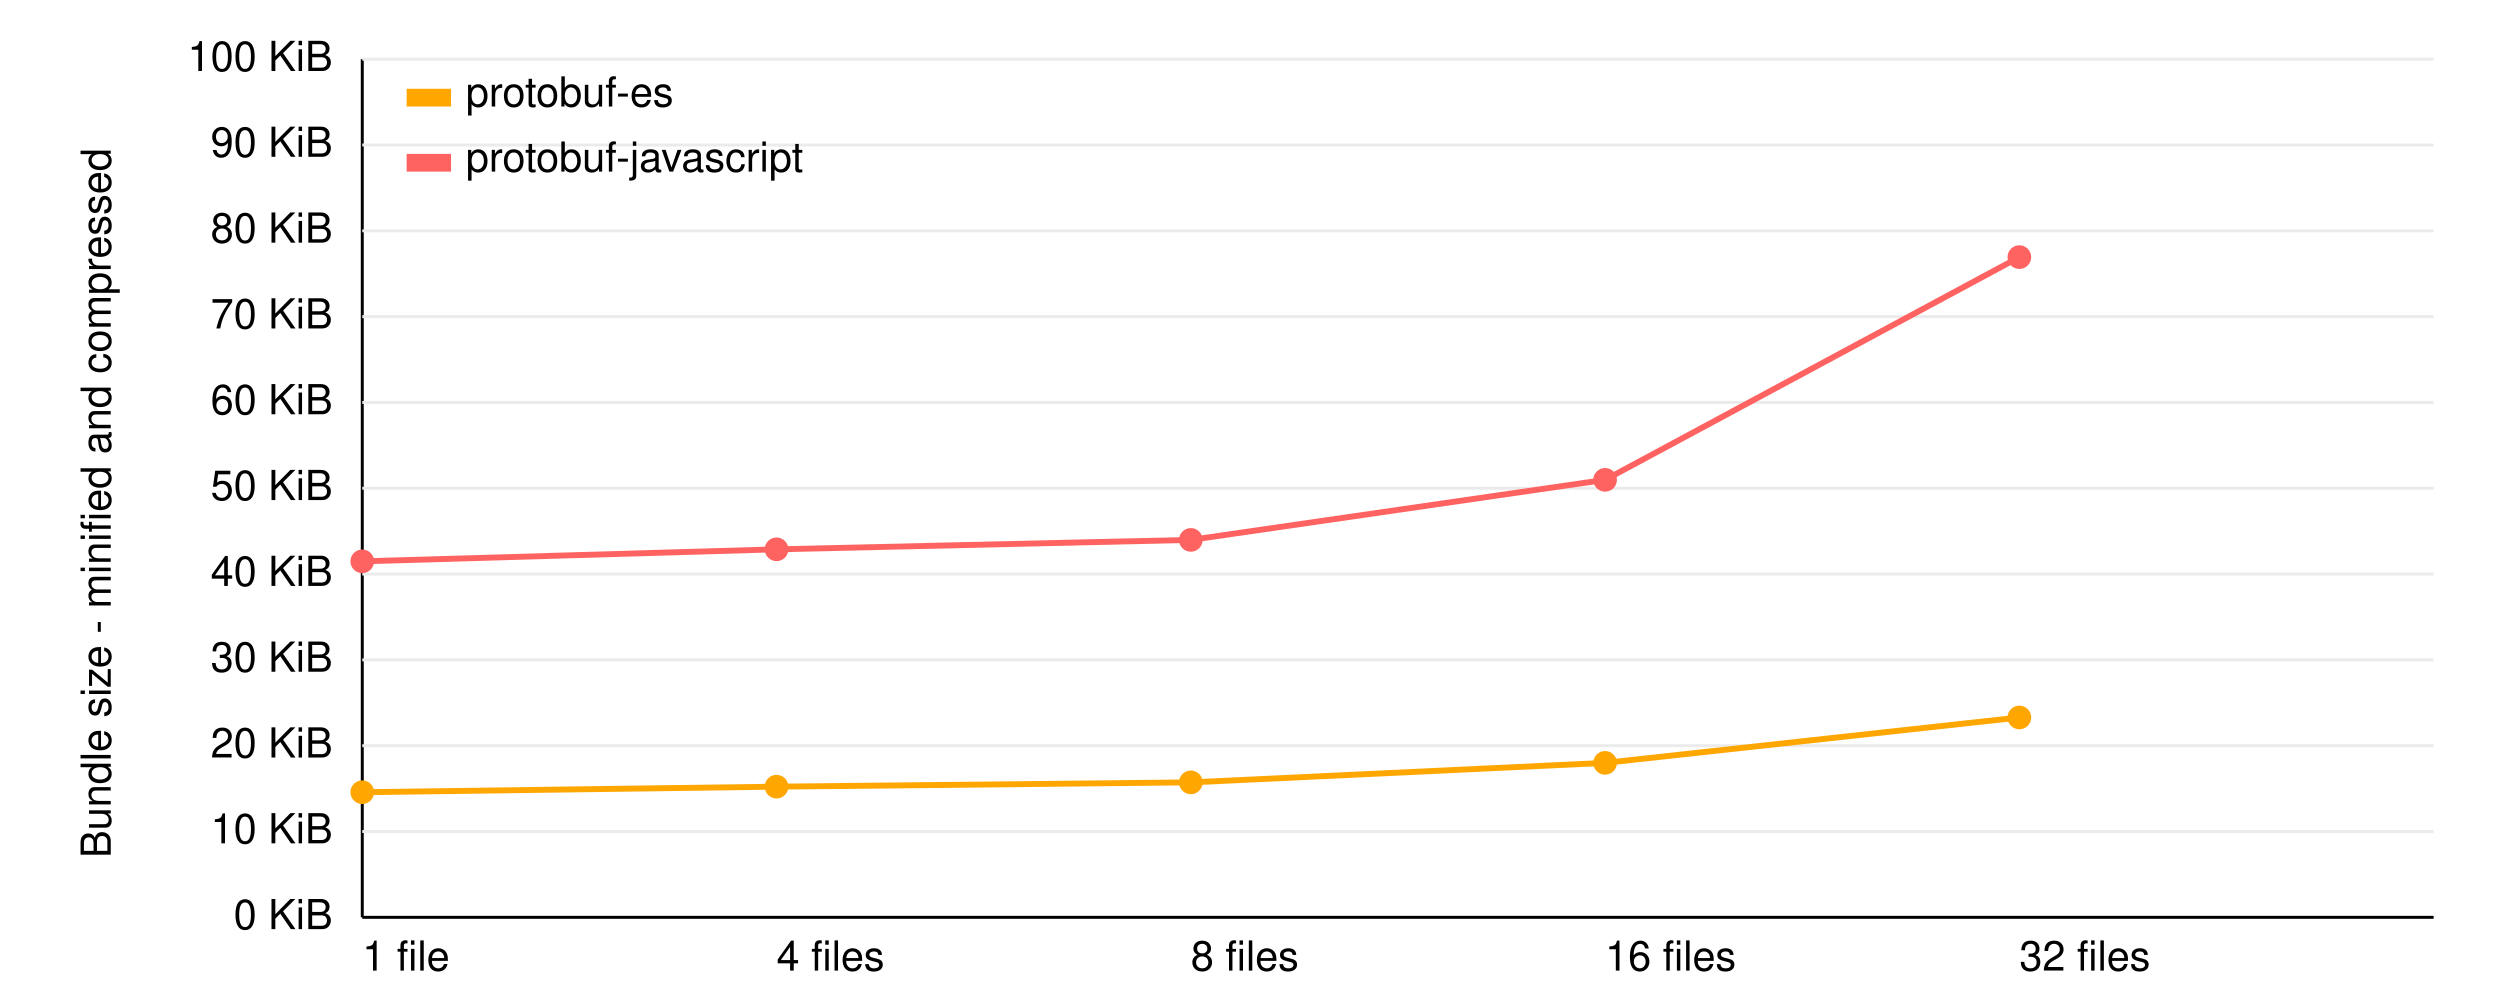
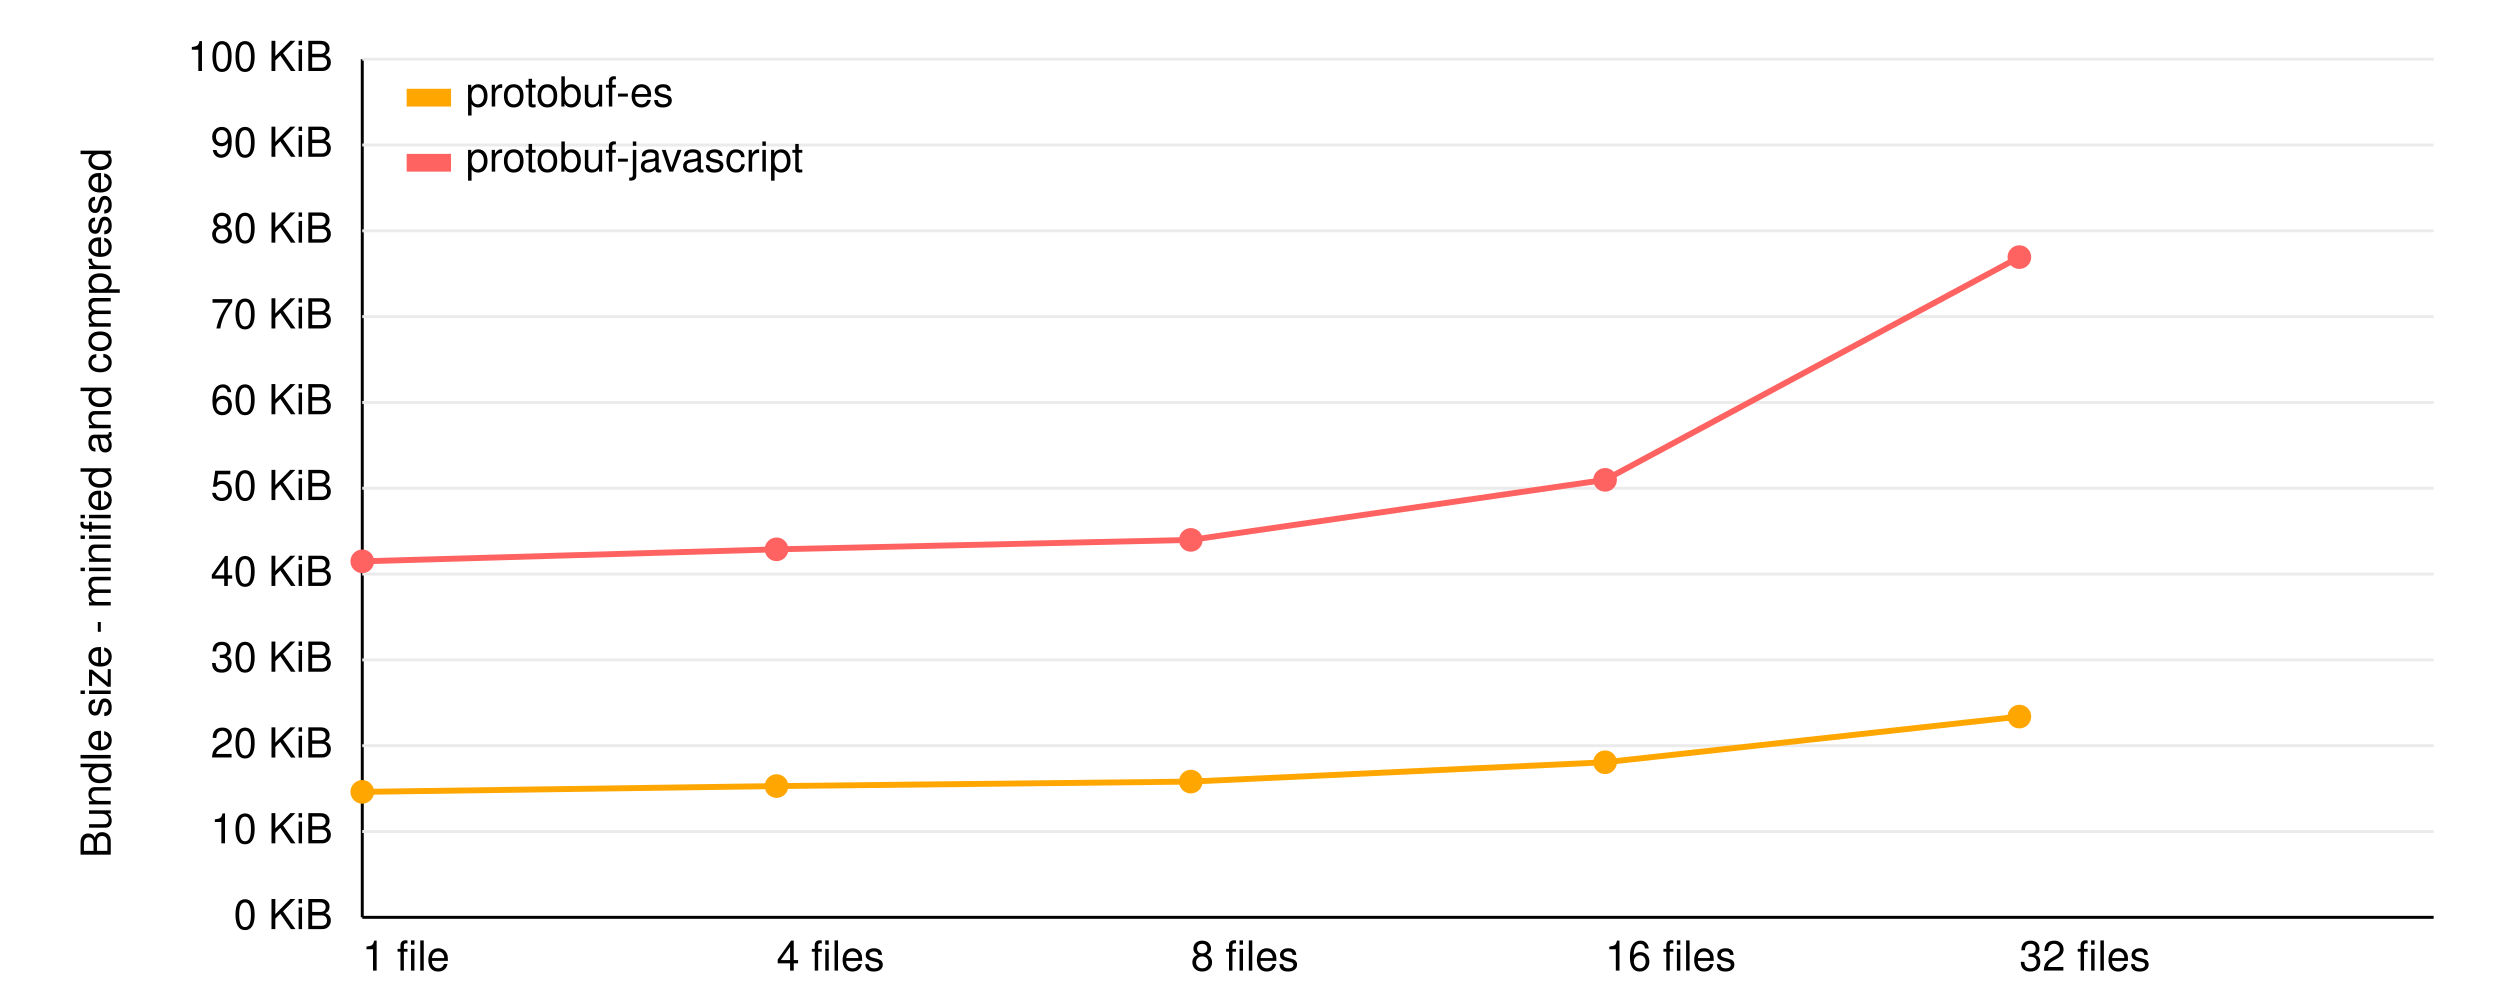
<svg xmlns="http://www.w3.org/2000/svg" version="1.1" width="820px" height="330px" viewBox="0 0 820 340" class="chart">
  <style>
      
      text {
        font: 14px Verdana, Helvetica, Arial, sans-serif;
      }
      
    </style>
  <g transform="translate(110,310)">
    <line y1="0" x2="700" stroke="black" />
    <text x="0" y="18" text-anchor="start">1 file</text>
    <text x="140" y="18" text-anchor="start">4 files</text>
    <text x="280" y="18" text-anchor="start">8 files</text>
    <text x="420" y="18" text-anchor="start">16 files</text>
    <text x="560" y="18" text-anchor="start">32 files</text>
  </g>
  <g transform="translate(110, 20)">
    <line x1="0" x2="0" y1="0" y2="290" stroke="black" />
    <g transform="rotate(-90), translate(-150,-85)">
      <text text-anchor="middle">Bundle size - minified and compressed</text>
    </g>
    <text x="-10" y="4" text-anchor="end">100 KiB</text>
    <line x1="0" x2="700" y1="0" y2="0" stroke="#ebebeb" />
    <text x="-10" y="33" text-anchor="end">90 KiB</text>
    <line x1="0" x2="700" y1="29" y2="29" stroke="#ebebeb" />
    <text x="-10" y="62" text-anchor="end">80 KiB</text>
    <line x1="0" x2="700" y1="58" y2="58" stroke="#ebebeb" />
    <text x="-10" y="91" text-anchor="end">70 KiB</text>
    <line x1="0" x2="700" y1="87" y2="87" stroke="#ebebeb" />
    <text x="-10" y="120" text-anchor="end">60 KiB</text>
    <line x1="0" x2="700" y1="116" y2="116" stroke="#ebebeb" />
    <text x="-10" y="149" text-anchor="end">50 KiB</text>
    <line x1="0" x2="700" y1="145" y2="145" stroke="#ebebeb" />
    <text x="-10" y="178" text-anchor="end">40 KiB</text>
    <line x1="0" x2="700" y1="174" y2="174" stroke="#ebebeb" />
    <text x="-10" y="207" text-anchor="end">30 KiB</text>
    <line x1="0" x2="700" y1="203" y2="203" stroke="#ebebeb" />
    <text x="-10" y="236" text-anchor="end">20 KiB</text>
    <line x1="0" x2="700" y1="232" y2="232" stroke="#ebebeb" />
    <text x="-10" y="265" text-anchor="end">10 KiB</text>
    <line x1="0" x2="700" y1="261" y2="261" stroke="#ebebeb" />
    <text x="-10" y="294" text-anchor="end">0 KiB</text>
  </g>
  <g transform="translate(110, 20)">
-     <polyline fill="none" stroke="#ffa600" stroke-width="2" points="0,247.718 140,245.843 280,244.393 420,237.8 560,222.462">
+     <polyline fill="none" stroke="#ffa600" stroke-width="2" points="0,247.604 140,245.645 280,244.132 420,237.596 560,222.164">
    </polyline>
-     <circle cx="0" cy="247.718" r="4" fill="#ffa600" />
-     <circle cx="140" cy="245.843" r="4" fill="#ffa600" />
-     <circle cx="280" cy="244.393" r="4" fill="#ffa600" />
-     <circle cx="420" cy="237.8" r="4" fill="#ffa600" />
-     <circle cx="560" cy="222.462" r="4" fill="#ffa600" />
+     <circle cx="0" cy="247.604" r="4" fill="#ffa600" />
+     <circle cx="140" cy="245.645" r="4" fill="#ffa600" />
+     <circle cx="280" cy="244.132" r="4" fill="#ffa600" />
+     <circle cx="420" cy="237.596" r="4" fill="#ffa600" />
+     <circle cx="560" cy="222.164" r="4" fill="#ffa600" />
  </g>
  <g transform="translate(110, 20)">
    <polyline fill="none" stroke="#ff6361" stroke-width="2" points="0,169.692 140,165.64 280,162.451 420,142.157 560,66.893">
    </polyline>
    <circle cx="0" cy="169.692" r="4" fill="#ff6361" />
    <circle cx="140" cy="165.64" r="4" fill="#ff6361" />
    <circle cx="280" cy="162.451" r="4" fill="#ff6361" />
    <circle cx="420" cy="142.157" r="4" fill="#ff6361" />
    <circle cx="560" cy="66.893" r="4" fill="#ff6361" />
  </g>
  <g transform="translate(125, 30)">
    <g transform="translate(0, 0)">
      <rect width="15" height="6" fill="#ffa600" />
      <text x="20" y="6">protobuf-es</text>
    </g>
    <g transform="translate(0, 22)">
      <rect width="15" height="6" fill="#ff6361" />
      <text x="20" y="6">protobuf-javascript</text>
    </g>
  </g>
</svg>
